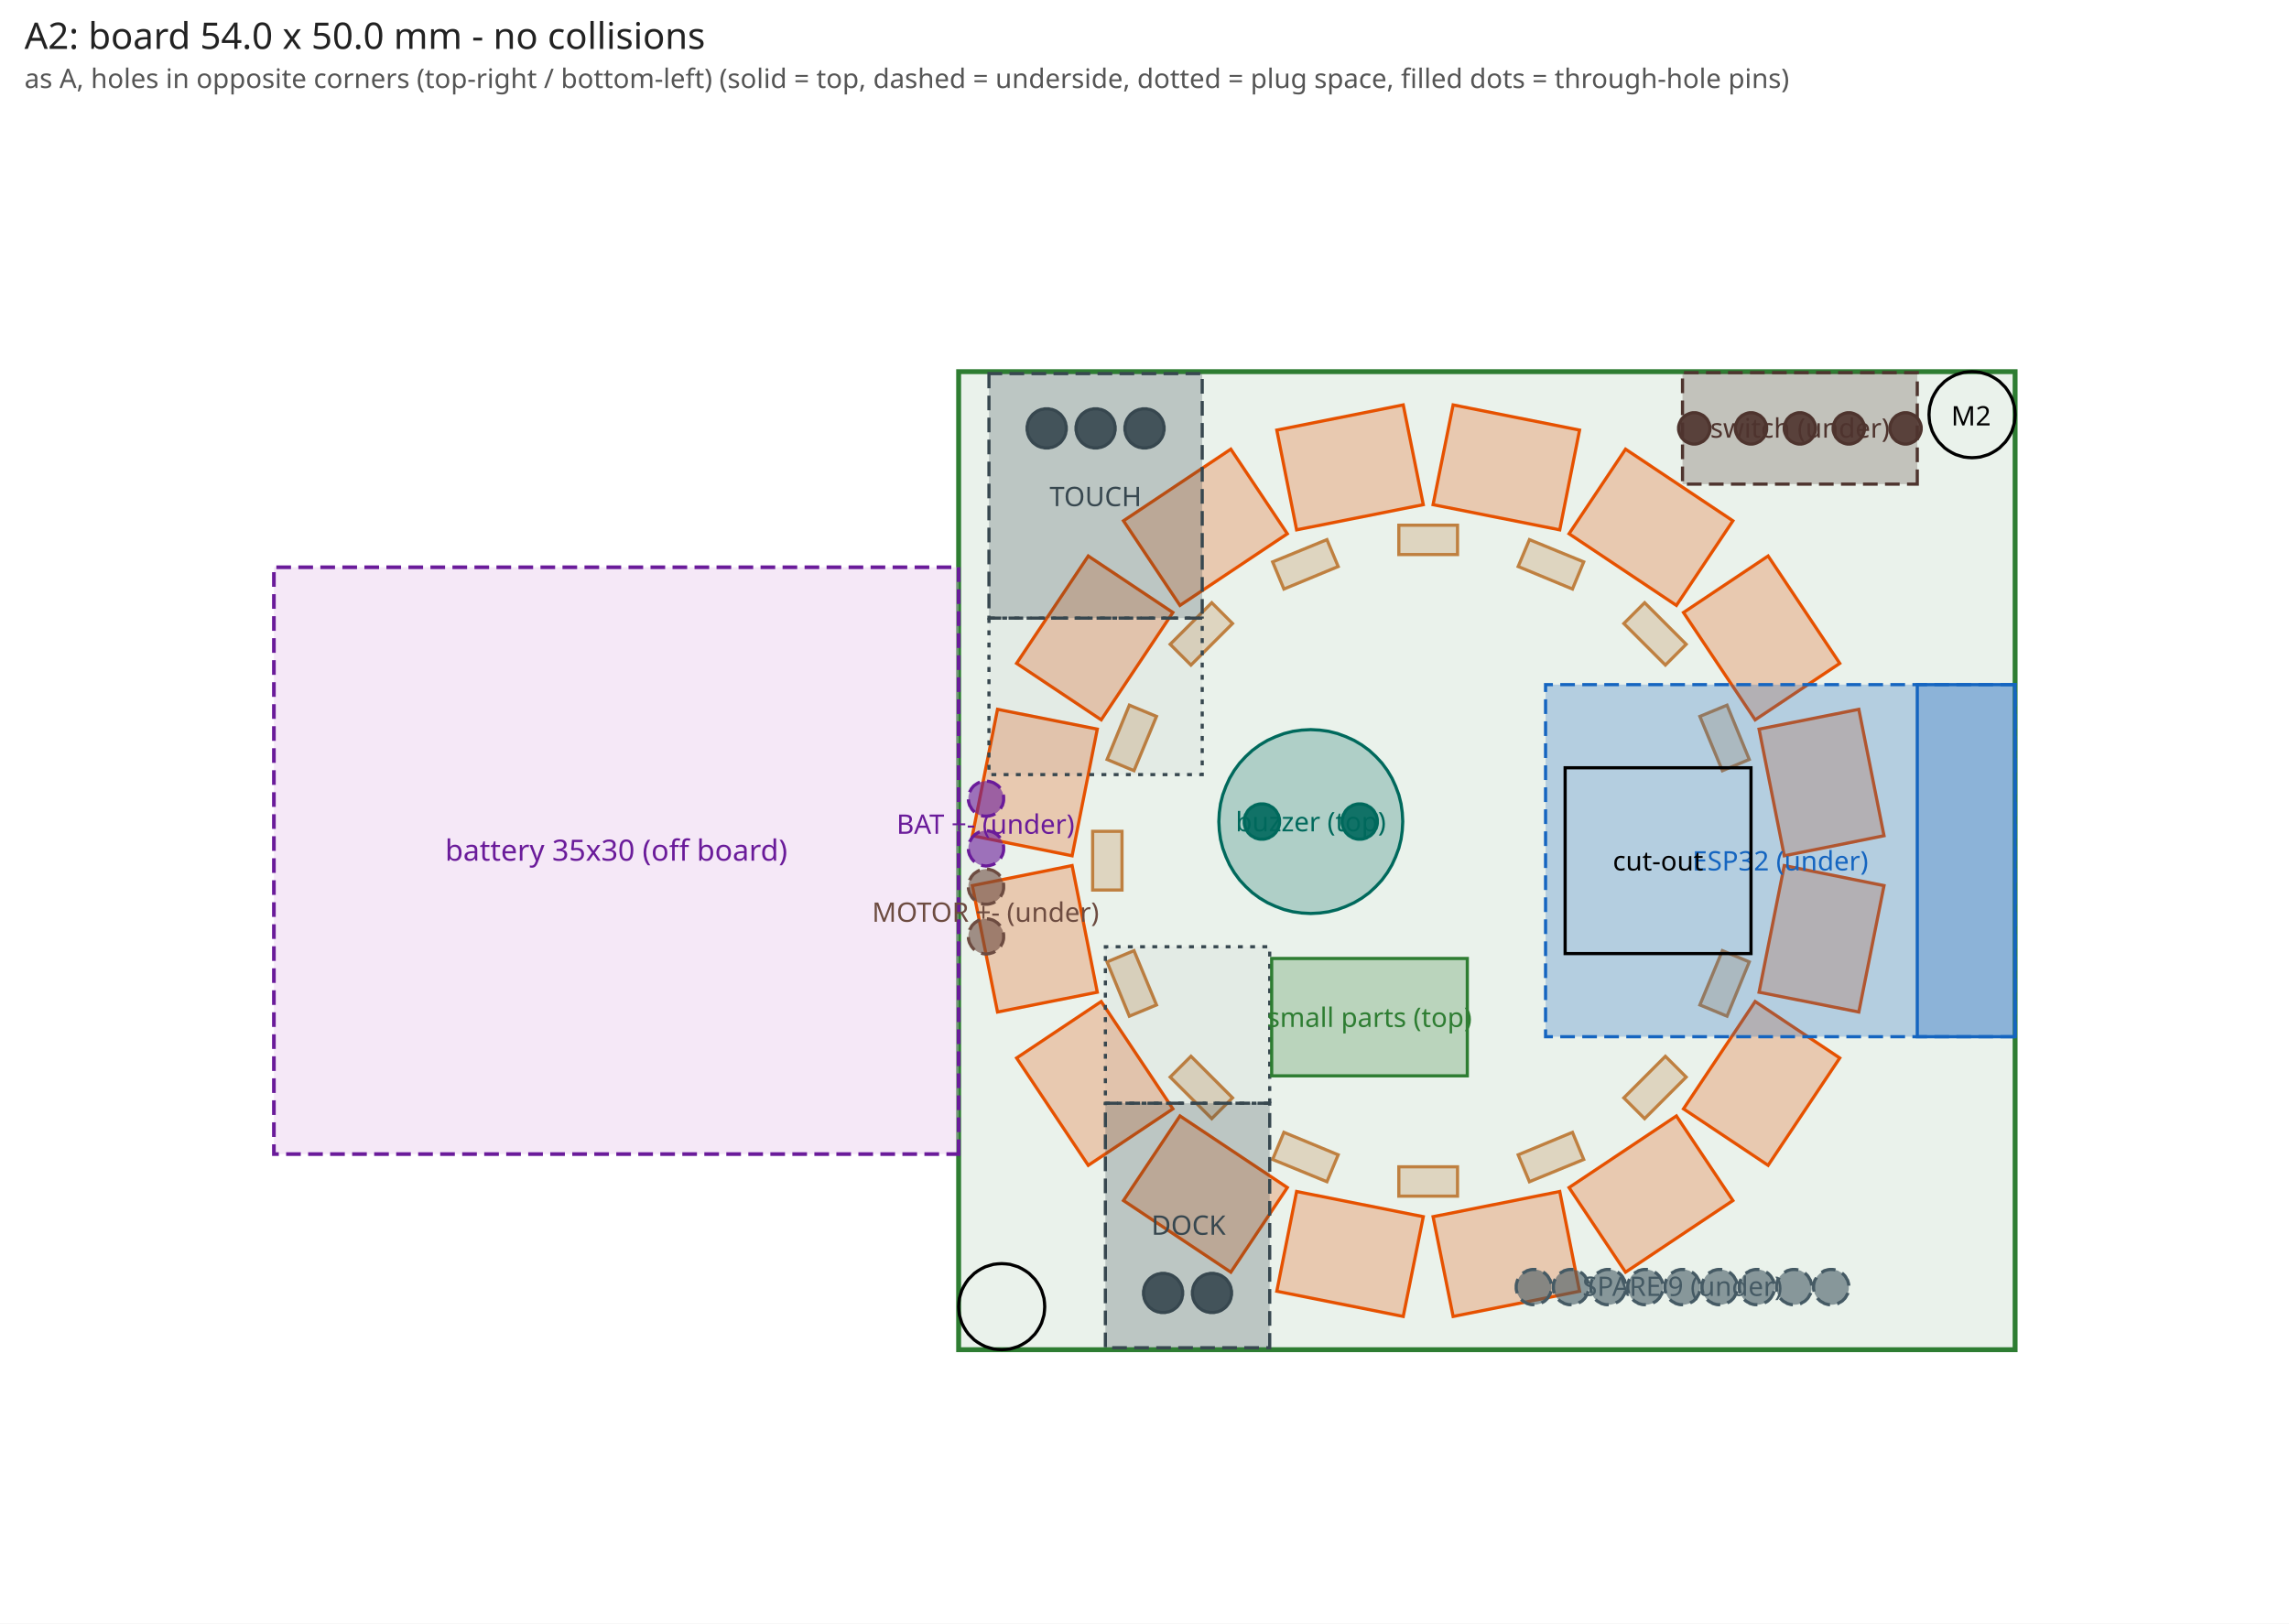
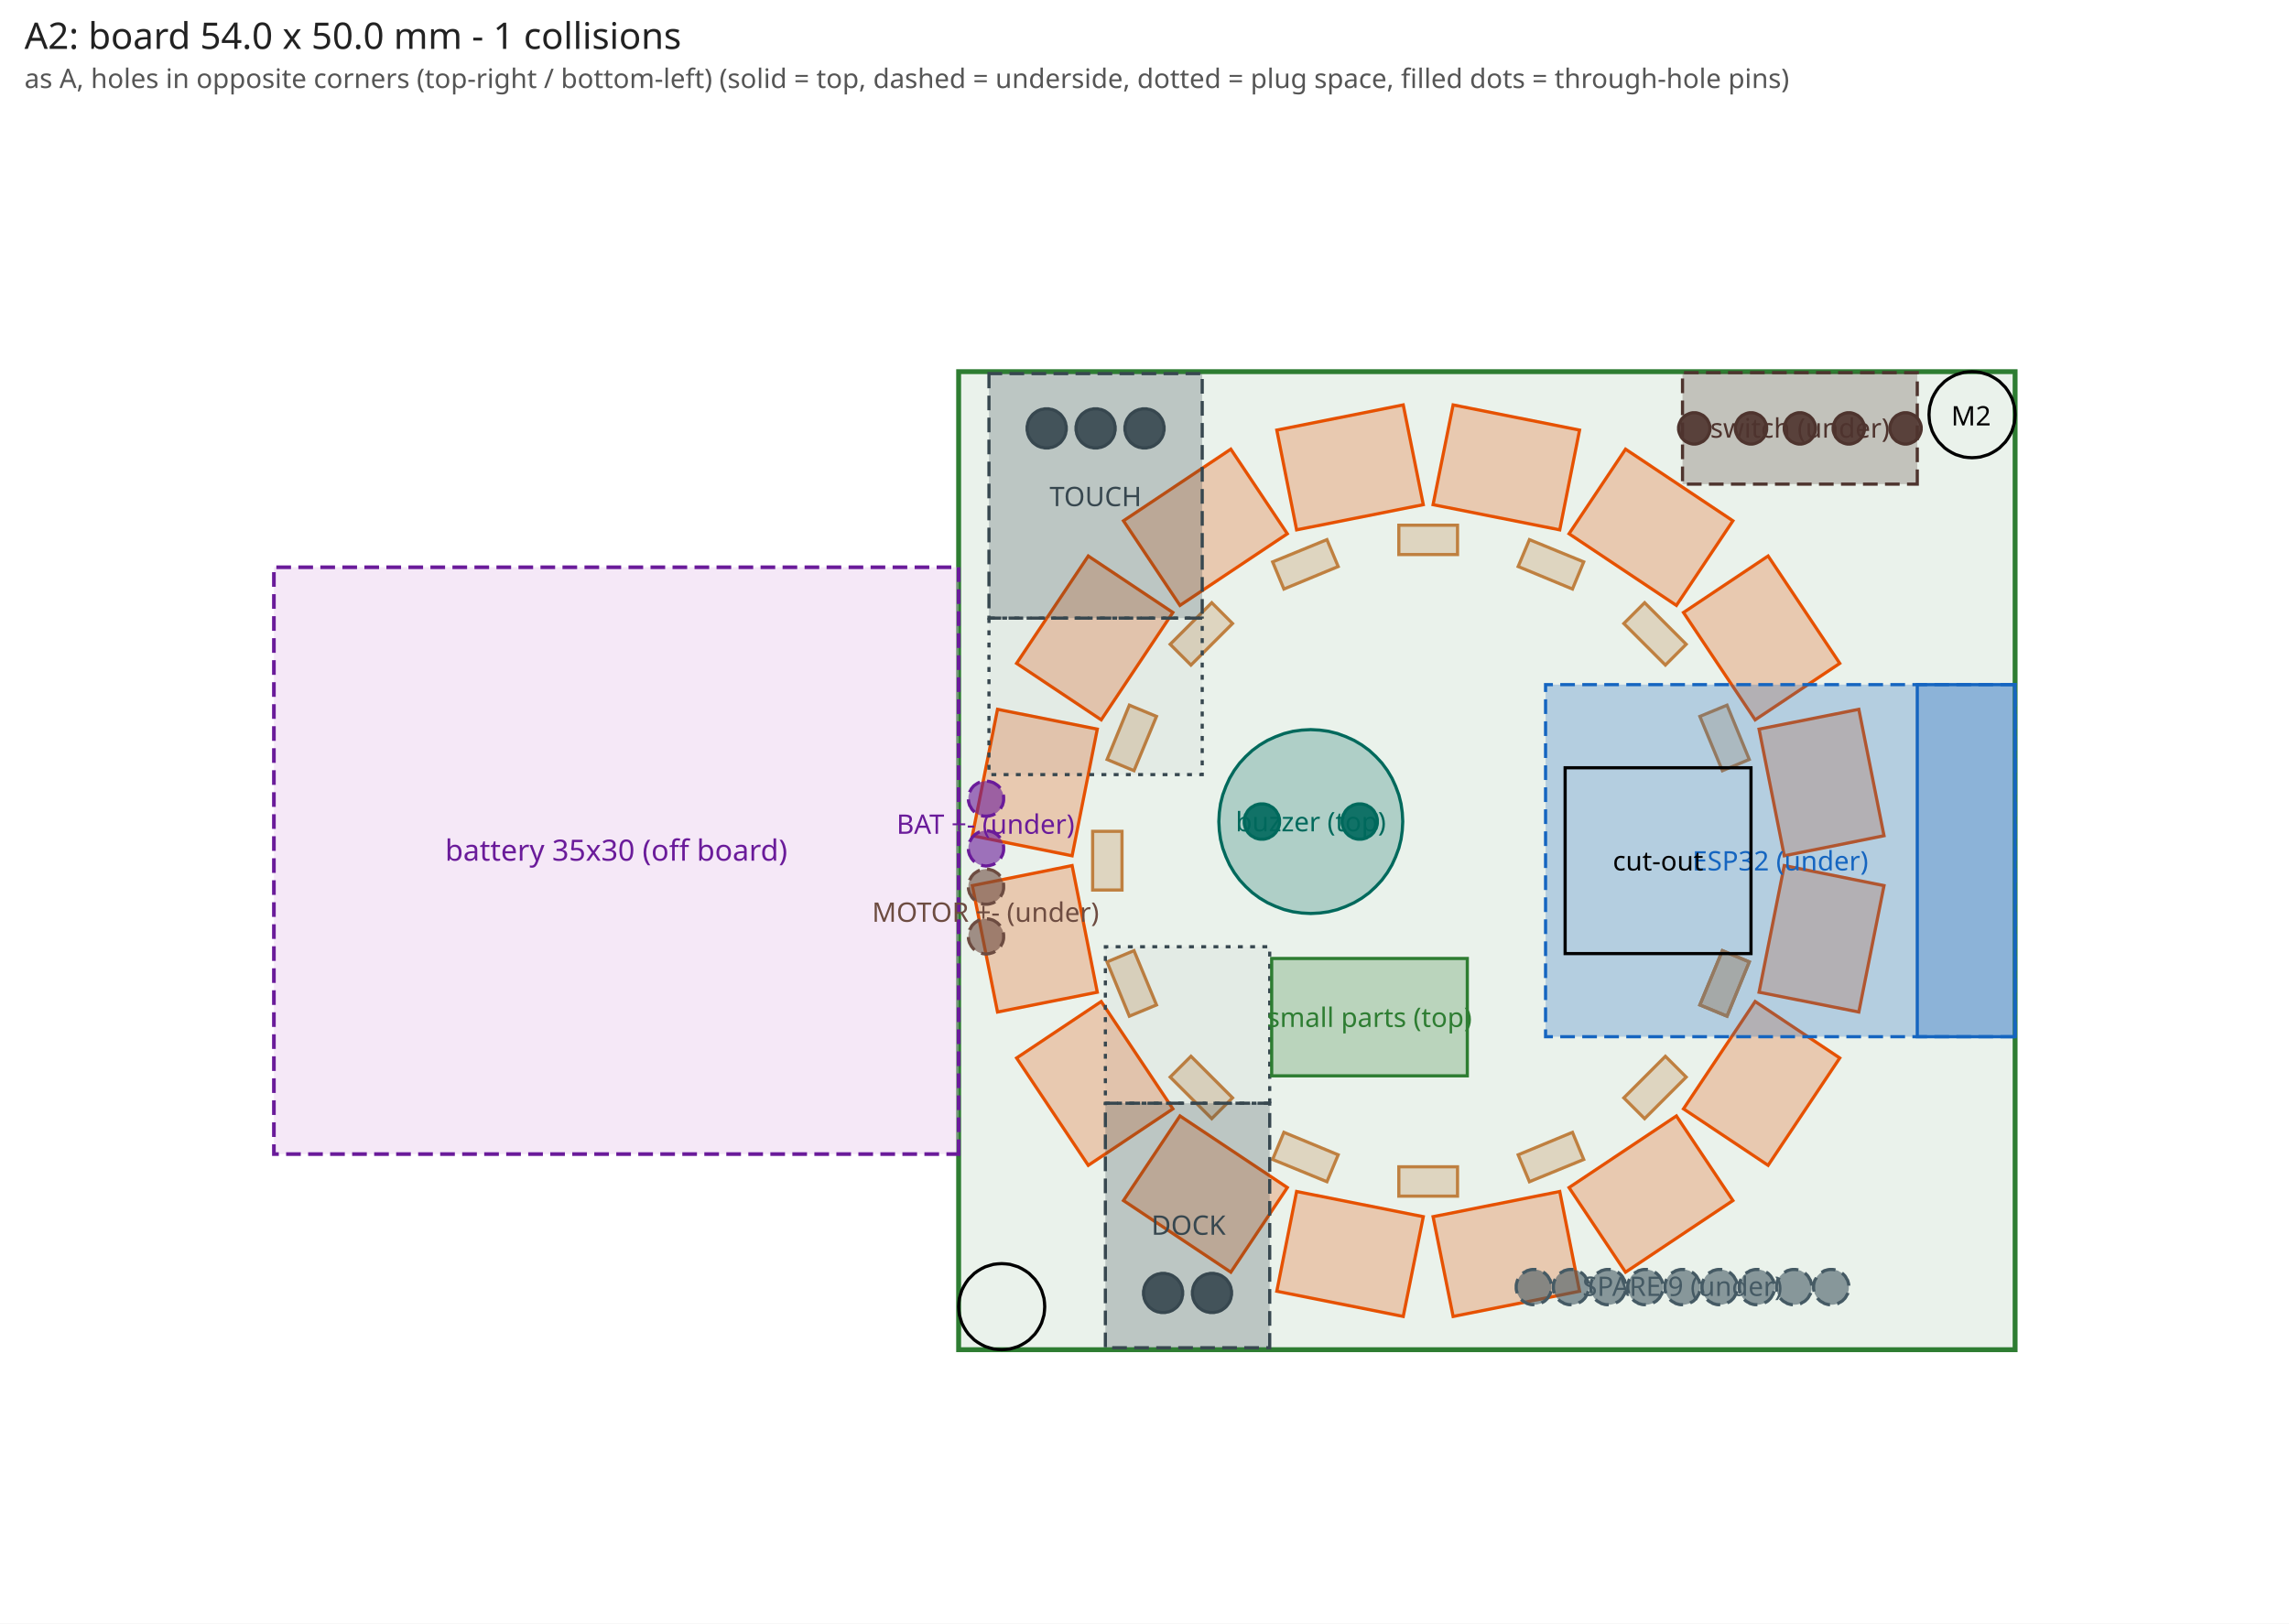
<svg xmlns="http://www.w3.org/2000/svg" width="936" height="664">
  <rect width="100%" height="100%" fill="#fff" />
  <path d="M824.0 552.0 L824.0 152.0 L392.0 152.0 L392.0 552.0 L824.0 552.0 Z " fill="#2e7d32" fill-opacity="0.10" stroke="#2e7d32" stroke-width="2" />
  <path d="M392.0 472.0 L392.0 232.0 L112.0 232.0 L112.0 472.0 L392.0 472.0 Z " fill="#e1bee7" fill-opacity="0.35" stroke="#6a1b9a" stroke-width="1.5" stroke-dasharray="6 3" />
  <text x="252" y="352" font-size="12" text-anchor="middle" font-family="sans-serif" fill="#6a1b9a">battery 35x30 (off board)</text>
  <path d="M729.6 350.0 L770.4 341.8 L760.1 290.1 L719.3 298.2 L729.6 350.0 Z " fill="#e65100" fill-opacity="0.25" stroke="#e65100" stroke-width="1.3" />
  <path d="M717.7 294.4 L752.3 271.3 L723.0 227.4 L688.4 250.5 L717.7 294.4 Z " fill="#e65100" fill-opacity="0.25" stroke="#e65100" stroke-width="1.3" />
  <path d="M685.5 247.6 L708.6 213.0 L664.7 183.7 L641.6 218.3 L685.5 247.6 Z " fill="#e65100" fill-opacity="0.25" stroke="#e65100" stroke-width="1.3" />
  <path d="M637.8 216.7 L645.9 175.9 L594.2 165.6 L586.0 206.4 L637.8 216.7 Z " fill="#e65100" fill-opacity="0.25" stroke="#e65100" stroke-width="1.3" />
  <path d="M582.0 206.4 L573.8 165.6 L522.1 175.9 L530.2 216.7 L582.0 206.4 Z " fill="#e65100" fill-opacity="0.25" stroke="#e65100" stroke-width="1.3" />
  <path d="M526.4 218.3 L503.3 183.7 L459.4 213.0 L482.5 247.6 L526.4 218.3 Z " fill="#e65100" fill-opacity="0.25" stroke="#e65100" stroke-width="1.3" />
  <path d="M479.6 250.5 L445.0 227.4 L415.7 271.3 L450.3 294.4 L479.6 250.5 Z " fill="#e65100" fill-opacity="0.25" stroke="#e65100" stroke-width="1.3" />
  <path d="M448.7 298.2 L407.9 290.1 L397.6 341.8 L438.4 350.0 L448.7 298.2 Z " fill="#e65100" fill-opacity="0.25" stroke="#e65100" stroke-width="1.3" />
  <path d="M438.4 354.0 L397.6 362.2 L407.9 413.9 L448.7 405.8 L438.4 354.0 Z " fill="#e65100" fill-opacity="0.25" stroke="#e65100" stroke-width="1.3" />
  <path d="M450.3 409.6 L415.7 432.7 L445.0 476.6 L479.6 453.5 L450.3 409.6 Z " fill="#e65100" fill-opacity="0.25" stroke="#e65100" stroke-width="1.3" />
  <path d="M482.5 456.4 L459.4 491.0 L503.3 520.3 L526.4 485.7 L482.5 456.4 Z " fill="#e65100" fill-opacity="0.25" stroke="#e65100" stroke-width="1.3" />
  <path d="M530.2 487.3 L522.1 528.1 L573.8 538.4 L582.0 497.6 L530.2 487.3 Z " fill="#e65100" fill-opacity="0.25" stroke="#e65100" stroke-width="1.3" />
  <path d="M586.0 497.6 L594.2 538.4 L645.9 528.1 L637.8 487.3 L586.0 497.6 Z " fill="#e65100" fill-opacity="0.25" stroke="#e65100" stroke-width="1.3" />
  <path d="M641.6 485.7 L664.7 520.3 L708.6 491.0 L685.5 456.4 L641.6 485.7 Z " fill="#e65100" fill-opacity="0.25" stroke="#e65100" stroke-width="1.3" />
  <path d="M688.4 453.5 L723.0 476.6 L752.3 432.7 L717.7 409.6 L688.4 453.5 Z " fill="#e65100" fill-opacity="0.25" stroke="#e65100" stroke-width="1.3" />
  <path d="M719.3 405.8 L760.1 413.9 L770.4 362.2 L729.6 354.0 L719.3 405.8 Z " fill="#e65100" fill-opacity="0.25" stroke="#e65100" stroke-width="1.3" />
  <path d="M704.3 315.2 L715.3 310.6 L706.2 288.4 L695.1 293.0 L704.3 315.2 Z " fill="#bf8040" fill-opacity="0.25" stroke="#bf8040" stroke-width="1.3" />
  <path d="M681.0 272.0 L689.5 263.5 L672.5 246.5 L664.0 255.0 L681.0 272.0 Z " fill="#bf8040" fill-opacity="0.25" stroke="#bf8040" stroke-width="1.3" />
  <path d="M643.0 240.9 L647.6 229.8 L625.4 220.7 L620.8 231.7 L643.0 240.9 Z " fill="#bf8040" fill-opacity="0.25" stroke="#bf8040" stroke-width="1.3" />
  <path d="M596.0 226.8 L596.0 214.8 L572.0 214.8 L572.0 226.8 L596.0 226.8 Z " fill="#bf8040" fill-opacity="0.25" stroke="#bf8040" stroke-width="1.3" />
  <path d="M547.2 231.7 L542.6 220.7 L520.4 229.8 L525.0 240.9 L547.2 231.7 Z " fill="#bf8040" fill-opacity="0.25" stroke="#bf8040" stroke-width="1.3" />
  <path d="M504.0 255.0 L495.5 246.5 L478.5 263.5 L487.0 272.0 L504.0 255.0 Z " fill="#bf8040" fill-opacity="0.25" stroke="#bf8040" stroke-width="1.3" />
  <path d="M472.9 293.0 L461.8 288.4 L452.7 310.6 L463.7 315.2 L472.9 293.0 Z " fill="#bf8040" fill-opacity="0.25" stroke="#bf8040" stroke-width="1.3" />
  <path d="M458.8 340.0 L446.8 340.0 L446.8 364.0 L458.8 364.0 L458.8 340.0 Z " fill="#bf8040" fill-opacity="0.25" stroke="#bf8040" stroke-width="1.3" />
  <path d="M463.7 388.8 L452.7 393.4 L461.8 415.6 L472.9 411.0 L463.7 388.8 Z " fill="#bf8040" fill-opacity="0.25" stroke="#bf8040" stroke-width="1.3" />
  <path d="M487.0 432.0 L478.5 440.5 L495.5 457.5 L504.0 449.0 L487.0 432.0 Z " fill="#bf8040" fill-opacity="0.25" stroke="#bf8040" stroke-width="1.3" />
  <path d="M525.0 463.1 L520.4 474.2 L542.6 483.3 L547.2 472.3 L525.0 463.1 Z " fill="#bf8040" fill-opacity="0.25" stroke="#bf8040" stroke-width="1.3" />
  <path d="M572.0 477.2 L572.0 489.2 L596.0 489.2 L596.0 477.2 L572.0 477.2 Z " fill="#bf8040" fill-opacity="0.25" stroke="#bf8040" stroke-width="1.3" />
  <path d="M620.8 472.3 L625.4 483.3 L647.6 474.2 L643.0 463.1 L620.8 472.3 Z " fill="#bf8040" fill-opacity="0.25" stroke="#bf8040" stroke-width="1.3" />
  <path d="M664.0 449.0 L672.5 457.5 L689.5 440.5 L681.0 432.0 L664.0 449.0 Z " fill="#bf8040" fill-opacity="0.25" stroke="#bf8040" stroke-width="1.3" />
  <path d="M695.1 411.0 L706.2 415.6 L715.3 393.4 L704.3 388.8 L695.1 411.0 Z " fill="#bf8040" fill-opacity="0.25" stroke="#bf8040" stroke-width="1.3" />
+   <path d="M695.1 411.0 L706.2 415.6 L715.3 393.4 L704.3 388.8 L695.1 411.0 Z " fill="#bf8040" fill-opacity="0.25" stroke="#bf8040" stroke-width="1.3" />
  <path d="M824.0 424.0 L824.0 280.0 L632.0 280.0 L632.0 424.0 L824.0 424.0 Z " fill="#1565c0" fill-opacity="0.25" stroke="#1565c0" stroke-width="1.3" stroke-dasharray="6 3" />
  <text x="728" y="356" font-size="11" text-anchor="middle" font-family="sans-serif" fill="#1565c0">ESP32 (under)</text>
  <path d="M716.0 390.0 L716.0 314.0 L640.0 314.0 L640.0 390.0 L716.0 390.0 Z " fill="#000" fill-opacity="0.0" stroke="#000" stroke-width="1.3" />
  <text x="678" y="356" font-size="11" text-anchor="middle" font-family="sans-serif" fill="#000">cut-out</text>
  <path d="M824.0 424.0 L824.0 280.0 L784.0 280.0 L784.0 424.0 L824.0 424.0 Z " fill="#1565c0" fill-opacity="0.25" stroke="#1565c0" stroke-width="1.3" />
  <path d="M404.4 152.8 L404.4 252.8 L491.6 252.8 L491.6 152.8 L404.4 152.8 Z " fill="#37474f" fill-opacity="0.25" stroke="#37474f" stroke-width="1.3" stroke-dasharray="6 3" />
  <text x="448" y="207" font-size="11" text-anchor="middle" font-family="sans-serif" fill="#37474f">TOUCH</text>
  <path d="M404.4 252.8 L404.4 316.8 L491.6 316.8 L491.6 252.8 L404.4 252.8 Z " fill="#37474f" fill-opacity="0.04" stroke="#37474f" stroke-width="1.3" stroke-dasharray="2 3" />
  <path d="M460.0 174.4 L460.2 173.6 L460.3 172.9 L460.6 172.1 L460.9 171.4 L461.3 170.8 L461.8 170.1 L462.3 169.5 L462.9 169.0 L463.6 168.5 L464.2 168.1 L464.9 167.8 L465.7 167.5 L466.4 167.4 L467.2 167.2 L468.0 167.2 L468.8 167.2 L469.6 167.4 L470.3 167.5 L471.1 167.8 L471.8 168.1 L472.4 168.5 L473.1 169.0 L473.7 169.5 L474.2 170.1 L474.7 170.8 L475.1 171.4 L475.4 172.1 L475.7 172.9 L475.8 173.6 L476.0 174.4 L476.0 175.2 L476.0 176.0 L475.8 176.8 L475.7 177.5 L475.4 178.3 L475.1 179.0 L474.7 179.6 L474.2 180.3 L473.7 180.9 L473.1 181.4 L472.4 181.9 L471.8 182.3 L471.1 182.6 L470.3 182.9 L469.6 183.0 L468.8 183.2 L468.0 183.2 L467.2 183.2 L466.4 183.0 L465.7 182.9 L464.9 182.6 L464.2 182.3 L463.6 181.9 L462.9 181.4 L462.3 180.9 L461.8 180.3 L461.3 179.6 L460.9 179.0 L460.6 178.3 L460.3 177.5 L460.2 176.8 L460.0 176.0 L460.0 175.2 L460.0 174.4 Z M440.2 173.6 L440.3 172.9 L440.6 172.1 L440.9 171.4 L441.3 170.8 L441.8 170.1 L442.3 169.5 L442.9 169.0 L443.6 168.5 L444.2 168.1 L444.9 167.8 L445.7 167.5 L446.4 167.4 L447.2 167.2 L448.0 167.2 L448.8 167.2 L449.6 167.4 L450.3 167.5 L451.1 167.8 L451.8 168.1 L452.4 168.5 L453.1 169.0 L453.7 169.5 L454.2 170.1 L454.7 170.8 L455.1 171.4 L455.4 172.1 L455.7 172.9 L455.8 173.6 L456.0 174.4 L456.0 175.2 L456.0 176.0 L455.8 176.8 L455.7 177.5 L455.4 178.3 L455.1 179.0 L454.7 179.6 L454.2 180.3 L453.7 180.9 L453.1 181.4 L452.4 181.9 L451.8 182.3 L451.1 182.6 L450.3 182.9 L449.6 183.0 L448.8 183.2 L448.0 183.2 L447.2 183.2 L446.4 183.0 L445.7 182.9 L444.9 182.6 L444.2 182.3 L443.6 181.9 L442.9 181.4 L442.3 180.9 L441.8 180.3 L441.3 179.6 L440.9 179.0 L440.6 178.3 L440.3 177.5 L440.2 176.8 L440.0 176.0 L440.0 175.2 L440.0 174.4 L440.2 173.6 Z M420.2 173.6 L420.3 172.9 L420.6 172.1 L420.9 171.4 L421.3 170.8 L421.8 170.1 L422.3 169.5 L422.9 169.0 L423.6 168.5 L424.2 168.1 L424.9 167.8 L425.7 167.5 L426.4 167.4 L427.2 167.2 L428.0 167.2 L428.8 167.2 L429.6 167.4 L430.3 167.5 L431.1 167.8 L431.8 168.1 L432.4 168.5 L433.1 169.0 L433.7 169.5 L434.2 170.1 L434.7 170.8 L435.1 171.4 L435.4 172.1 L435.7 172.9 L435.8 173.6 L436.0 174.4 L436.0 175.2 L436.0 176.0 L435.8 176.8 L435.7 177.5 L435.4 178.3 L435.1 179.0 L434.7 179.6 L434.2 180.3 L433.7 180.9 L433.1 181.4 L432.4 181.9 L431.8 182.3 L431.1 182.6 L430.3 182.9 L429.6 183.0 L428.8 183.2 L428.0 183.2 L427.2 183.2 L426.4 183.0 L425.7 182.9 L424.9 182.6 L424.2 182.3 L423.6 181.9 L422.9 181.4 L422.3 180.9 L421.8 180.3 L421.3 179.6 L420.9 179.0 L420.6 178.3 L420.3 177.5 L420.2 176.8 L420.0 176.0 L420.0 175.2 L420.0 174.4 L420.2 173.6 Z " fill="#37474f" fill-opacity="0.9" stroke="#37474f" stroke-width="1.3" />
  <path d="M519.2 551.2 L519.2 451.2 L452.0 451.2 L452.0 551.2 L519.2 551.2 Z " fill="#37474f" fill-opacity="0.25" stroke="#37474f" stroke-width="1.3" stroke-dasharray="6 3" />
  <text x="486" y="505" font-size="11" text-anchor="middle" font-family="sans-serif" fill="#37474f">DOCK</text>
  <path d="M519.2 451.2 L519.2 387.2 L452.0 387.2 L452.0 451.2 L519.2 451.2 Z " fill="#37474f" fill-opacity="0.04" stroke="#37474f" stroke-width="1.3" stroke-dasharray="2 3" />
  <path d="M483.6 529.6 L483.4 530.4 L483.3 531.1 L483.0 531.9 L482.7 532.6 L482.3 533.2 L481.8 533.9 L481.3 534.5 L480.7 535.0 L480.0 535.5 L479.4 535.9 L478.7 536.2 L477.9 536.5 L477.2 536.6 L476.4 536.8 L475.6 536.8 L474.8 536.8 L474.0 536.6 L473.3 536.5 L472.5 536.2 L471.8 535.9 L471.2 535.5 L470.5 535.0 L469.9 534.5 L469.4 533.9 L468.9 533.2 L468.5 532.6 L468.2 531.9 L467.9 531.1 L467.8 530.4 L467.6 529.6 L467.6 528.8 L467.6 528.0 L467.8 527.2 L467.9 526.5 L468.2 525.7 L468.5 525.0 L468.9 524.4 L469.4 523.7 L469.9 523.1 L470.5 522.6 L471.2 522.1 L471.8 521.7 L472.5 521.4 L473.3 521.1 L474.0 521.0 L474.8 520.8 L475.6 520.8 L476.4 520.8 L477.2 521.0 L477.9 521.1 L478.7 521.4 L479.4 521.7 L480.0 522.1 L480.7 522.6 L481.3 523.1 L481.8 523.7 L482.3 524.4 L482.7 525.0 L483.0 525.7 L483.3 526.5 L483.4 527.2 L483.6 528.0 L483.6 528.8 L483.6 529.6 Z M503.6 529.6 L503.4 530.4 L503.3 531.1 L503.0 531.9 L502.7 532.6 L502.3 533.2 L501.8 533.9 L501.3 534.5 L500.7 535.0 L500.0 535.5 L499.4 535.9 L498.7 536.2 L497.9 536.5 L497.2 536.6 L496.4 536.8 L495.6 536.8 L494.8 536.8 L494.0 536.6 L493.3 536.5 L492.5 536.2 L491.8 535.9 L491.2 535.5 L490.5 535.0 L489.9 534.5 L489.4 533.9 L488.9 533.2 L488.5 532.6 L488.2 531.9 L487.9 531.1 L487.8 530.4 L487.6 529.6 L487.6 528.8 L487.6 528.0 L487.8 527.2 L487.9 526.5 L488.2 525.7 L488.5 525.0 L488.9 524.4 L489.4 523.7 L489.9 523.1 L490.5 522.6 L491.2 522.1 L491.8 521.7 L492.5 521.4 L493.3 521.1 L494.0 521.0 L494.8 520.8 L495.6 520.8 L496.4 520.8 L497.2 521.0 L497.9 521.1 L498.7 521.4 L499.4 521.7 L500.0 522.1 L500.7 522.6 L501.3 523.1 L501.8 523.7 L502.3 524.4 L502.7 525.0 L503.0 525.7 L503.3 526.5 L503.4 527.2 L503.6 528.0 L503.6 528.8 L503.6 529.6 Z " fill="#37474f" fill-opacity="0.9" stroke="#37474f" stroke-width="1.3" />
  <path d="M784.0 198.0 L784.0 152.4 L688.0 152.4 L688.0 198.0 L784.0 198.0 Z " fill="#4e342e" fill-opacity="0.25" stroke="#4e342e" stroke-width="1.3" stroke-dasharray="6 3" />
  <text x="736" y="179" font-size="11" text-anchor="middle" font-family="sans-serif" fill="#4e342e">switch (under)</text>
  <path d="M699.1 176.4 L698.9 177.1 L698.7 177.6 L698.4 178.2 L698.1 178.8 L697.7 179.3 L697.3 179.7 L696.9 180.1 L696.4 180.5 L695.8 180.8 L695.2 181.1 L694.7 181.3 L694.0 181.5 L693.4 181.6 L692.8 181.6 L692.2 181.6 L691.6 181.5 L690.9 181.3 L690.4 181.1 L689.8 180.8 L689.2 180.5 L688.7 180.1 L688.3 179.7 L687.9 179.3 L687.5 178.8 L687.2 178.2 L686.9 177.6 L686.7 177.1 L686.5 176.4 L686.4 175.8 L686.4 175.2 L686.4 174.6 L686.5 174.0 L686.7 173.3 L686.9 172.8 L687.2 172.2 L687.5 171.6 L687.9 171.1 L688.3 170.7 L688.7 170.3 L689.2 169.9 L689.8 169.6 L690.4 169.3 L690.9 169.1 L691.6 168.9 L692.2 168.8 L692.8 168.8 L693.4 168.8 L694.0 168.9 L694.7 169.1 L695.2 169.3 L695.8 169.6 L696.4 169.9 L696.9 170.3 L697.3 170.7 L697.7 171.1 L698.1 171.6 L698.4 172.2 L698.7 172.8 L698.9 173.3 L699.1 174.0 L699.2 174.6 L699.2 175.2 L699.2 175.8 L699.1 176.4 Z M722.3 176.4 L722.1 177.1 L721.9 177.6 L721.6 178.2 L721.3 178.8 L720.9 179.3 L720.5 179.7 L720.1 180.1 L719.6 180.5 L719.0 180.8 L718.4 181.1 L717.9 181.3 L717.2 181.5 L716.6 181.6 L716.0 181.6 L715.4 181.6 L714.8 181.5 L714.1 181.3 L713.6 181.1 L713.0 180.8 L712.4 180.5 L711.9 180.1 L711.5 179.7 L711.1 179.3 L710.7 178.8 L710.4 178.2 L710.1 177.6 L709.9 177.1 L709.7 176.4 L709.6 175.8 L709.6 175.2 L709.6 174.6 L709.7 174.0 L709.9 173.3 L710.1 172.8 L710.4 172.2 L710.7 171.6 L711.1 171.1 L711.5 170.7 L711.9 170.3 L712.4 169.9 L713.0 169.6 L713.6 169.3 L714.1 169.1 L714.8 168.9 L715.4 168.8 L716.0 168.8 L716.6 168.8 L717.2 168.9 L717.9 169.1 L718.4 169.3 L719.0 169.6 L719.6 169.9 L720.1 170.3 L720.5 170.7 L720.9 171.1 L721.3 171.6 L721.6 172.2 L721.9 172.8 L722.1 173.3 L722.3 174.0 L722.4 174.6 L722.4 175.2 L722.4 175.8 L722.3 176.4 Z M742.3 176.4 L742.1 177.1 L741.9 177.6 L741.6 178.2 L741.3 178.8 L740.9 179.3 L740.5 179.7 L740.1 180.1 L739.6 180.5 L739.0 180.8 L738.4 181.1 L737.9 181.3 L737.2 181.5 L736.6 181.6 L736.0 181.6 L735.4 181.6 L734.8 181.5 L734.1 181.3 L733.6 181.1 L733.0 180.8 L732.4 180.5 L731.9 180.1 L731.5 179.7 L731.1 179.3 L730.7 178.8 L730.4 178.2 L730.1 177.6 L729.9 177.1 L729.7 176.4 L729.6 175.8 L729.6 175.2 L729.6 174.6 L729.7 174.0 L729.9 173.3 L730.1 172.8 L730.4 172.2 L730.7 171.6 L731.1 171.1 L731.5 170.7 L731.9 170.3 L732.4 169.9 L733.0 169.6 L733.6 169.3 L734.1 169.1 L734.8 168.9 L735.4 168.8 L736.0 168.8 L736.6 168.8 L737.2 168.9 L737.9 169.1 L738.4 169.3 L739.0 169.6 L739.6 169.9 L740.1 170.3 L740.5 170.7 L740.9 171.1 L741.3 171.6 L741.6 172.2 L741.9 172.8 L742.1 173.3 L742.3 174.0 L742.4 174.6 L742.4 175.2 L742.4 175.8 L742.3 176.4 Z M762.1 177.1 L761.9 177.6 L761.6 178.2 L761.3 178.8 L760.9 179.3 L760.5 179.7 L760.1 180.1 L759.6 180.5 L759.0 180.8 L758.4 181.1 L757.9 181.3 L757.2 181.5 L756.6 181.6 L756.0 181.6 L755.4 181.6 L754.8 181.5 L754.1 181.3 L753.6 181.1 L753.0 180.8 L752.4 180.5 L751.9 180.1 L751.5 179.7 L751.1 179.3 L750.7 178.8 L750.4 178.2 L750.1 177.6 L749.9 177.1 L749.7 176.4 L749.6 175.8 L749.6 175.2 L749.6 174.6 L749.7 174.0 L749.9 173.3 L750.1 172.8 L750.4 172.2 L750.7 171.6 L751.1 171.1 L751.5 170.7 L751.9 170.3 L752.4 169.9 L753.0 169.6 L753.6 169.3 L754.1 169.1 L754.8 168.9 L755.4 168.8 L756.0 168.8 L756.6 168.8 L757.2 168.9 L757.9 169.1 L758.4 169.3 L759.0 169.6 L759.6 169.9 L760.1 170.3 L760.5 170.7 L760.9 171.1 L761.3 171.6 L761.6 172.2 L761.9 172.8 L762.1 173.3 L762.3 174.0 L762.4 174.6 L762.4 175.2 L762.4 175.8 L762.3 176.4 L762.1 177.1 Z M785.3 177.1 L785.1 177.6 L784.8 178.2 L784.5 178.8 L784.1 179.3 L783.7 179.7 L783.3 180.1 L782.8 180.5 L782.2 180.8 L781.6 181.1 L781.1 181.3 L780.4 181.5 L779.8 181.6 L779.2 181.6 L778.6 181.6 L778.0 181.5 L777.3 181.3 L776.8 181.1 L776.2 180.8 L775.6 180.5 L775.1 180.1 L774.7 179.7 L774.3 179.3 L773.9 178.8 L773.6 178.2 L773.3 177.6 L773.1 177.1 L772.9 176.4 L772.8 175.8 L772.8 175.2 L772.8 174.6 L772.9 174.0 L773.1 173.3 L773.3 172.8 L773.6 172.2 L773.9 171.6 L774.3 171.1 L774.7 170.7 L775.1 170.3 L775.6 169.9 L776.2 169.6 L776.8 169.3 L777.3 169.1 L778.0 168.9 L778.6 168.8 L779.2 168.8 L779.8 168.8 L780.4 168.9 L781.1 169.1 L781.6 169.3 L782.2 169.6 L782.8 169.9 L783.3 170.3 L783.7 170.7 L784.1 171.1 L784.5 171.6 L784.8 172.2 L785.1 172.8 L785.3 173.3 L785.5 174.0 L785.6 174.6 L785.6 175.2 L785.6 175.8 L785.5 176.4 L785.3 177.1 Z " fill="#4e342e" fill-opacity="0.9" stroke="#4e342e" stroke-width="1.3" />
  <path d="M824.0 169.6 L823.9 171.3 L823.7 173.0 L823.2 174.7 L822.7 176.3 L821.9 177.9 L821.0 179.4 L820.0 180.8 L818.8 182.0 L817.6 183.2 L816.2 184.2 L814.7 185.1 L813.1 185.9 L811.5 186.4 L809.8 186.9 L808.1 187.1 L806.4 187.2 L804.7 187.1 L803.0 186.9 L801.3 186.4 L799.7 185.9 L798.1 185.1 L796.6 184.2 L795.2 183.2 L794.0 182.0 L792.8 180.8 L791.8 179.4 L790.9 177.9 L790.1 176.3 L789.6 174.7 L789.1 173.0 L788.9 171.3 L788.8 169.6 L788.9 167.9 L789.1 166.2 L789.6 164.5 L790.1 162.9 L790.9 161.3 L791.8 159.8 L792.8 158.4 L794.0 157.2 L795.2 156.0 L796.6 155.0 L798.1 154.1 L799.7 153.3 L801.3 152.8 L803.0 152.3 L804.7 152.1 L806.4 152.0 L808.1 152.1 L809.8 152.3 L811.5 152.8 L813.1 153.3 L814.7 154.1 L816.2 155.0 L817.6 156.0 L818.8 157.2 L820.0 158.4 L821.0 159.8 L821.9 161.3 L822.7 162.9 L823.2 164.5 L823.7 166.2 L823.9 167.9 L824.0 169.6 Z " fill="#000" fill-opacity="0.0" stroke="#000" stroke-width="1.3" />
  <text x="806" y="174" font-size="11" text-anchor="middle" font-family="sans-serif" fill="#000">M2</text>
  <path d="M427.2 534.4 L427.1 536.1 L426.9 537.8 L426.4 539.5 L425.9 541.1 L425.1 542.7 L424.2 544.2 L423.2 545.6 L422.0 546.8 L420.8 548.0 L419.4 549.0 L417.9 549.9 L416.3 550.7 L414.7 551.2 L413.0 551.7 L411.3 551.9 L409.6 552.0 L407.9 551.9 L406.2 551.7 L404.5 551.2 L402.9 550.7 L401.3 549.9 L399.8 549.0 L398.4 548.0 L397.2 546.8 L396.0 545.6 L395.0 544.2 L394.1 542.7 L393.3 541.1 L392.8 539.5 L392.3 537.8 L392.1 536.1 L392.0 534.4 L392.1 532.7 L392.3 531.0 L392.8 529.3 L393.3 527.7 L394.1 526.1 L395.0 524.6 L396.0 523.2 L397.2 522.0 L398.4 520.8 L399.8 519.8 L401.3 518.9 L402.9 518.1 L404.5 517.6 L406.2 517.1 L407.9 516.9 L409.6 516.8 L411.3 516.9 L413.0 517.1 L414.7 517.6 L416.3 518.1 L417.9 518.9 L419.4 519.8 L420.8 520.8 L422.0 522.0 L423.2 523.2 L424.2 524.6 L425.1 526.1 L425.9 527.7 L426.4 529.3 L426.9 531.0 L427.1 532.7 L427.2 534.4 Z " fill="#000" fill-opacity="0.0" stroke="#000" stroke-width="1.3" />
  <path d="M573.6 336.0 L573.4 339.7 L572.9 343.3 L572.0 346.9 L570.7 350.4 L569.2 353.7 L567.3 356.9 L565.1 359.9 L562.6 362.6 L559.9 365.1 L556.9 367.3 L553.7 369.2 L550.4 370.7 L546.9 372.0 L543.3 372.9 L539.7 373.4 L536.0 373.6 L532.3 373.4 L528.7 372.9 L525.1 372.0 L521.6 370.7 L518.3 369.2 L515.1 367.3 L512.1 365.1 L509.4 362.6 L506.9 359.9 L504.7 356.9 L502.8 353.7 L501.3 350.4 L500.0 346.9 L499.1 343.3 L498.6 339.7 L498.4 336.0 L498.6 332.3 L499.1 328.7 L500.0 325.1 L501.3 321.6 L502.8 318.3 L504.7 315.1 L506.9 312.1 L509.4 309.4 L512.1 306.9 L515.1 304.7 L518.3 302.8 L521.6 301.3 L525.1 300.0 L528.7 299.1 L532.3 298.6 L536.0 298.4 L539.7 298.6 L543.3 299.1 L546.9 300.0 L550.4 301.3 L553.7 302.8 L556.9 304.7 L559.9 306.9 L562.6 309.4 L565.1 312.1 L567.3 315.1 L569.2 318.3 L570.7 321.6 L572.0 325.1 L572.9 328.7 L573.4 332.3 L573.6 336.0 Z " fill="#00695c" fill-opacity="0.25" stroke="#00695c" stroke-width="1.3" />
  <text x="536" y="340" font-size="11" text-anchor="middle" font-family="sans-serif" fill="#00695c">buzzer (top)</text>
  <path d="M523.2 336.7 L523.1 337.4 L522.9 338.1 L522.7 338.8 L522.3 339.4 L522.0 340.0 L521.6 340.6 L521.1 341.1 L520.6 341.6 L520.0 342.0 L519.4 342.3 L518.8 342.7 L518.1 342.9 L517.4 343.1 L516.7 343.2 L516.0 343.2 L515.3 343.2 L514.6 343.1 L513.9 342.9 L513.2 342.7 L512.6 342.3 L512.0 342.0 L511.4 341.6 L510.9 341.1 L510.4 340.6 L510.0 340.0 L509.7 339.4 L509.3 338.8 L509.1 338.1 L508.9 337.4 L508.8 336.7 L508.8 336.0 L508.8 335.3 L508.9 334.6 L509.1 333.9 L509.3 333.2 L509.7 332.6 L510.0 332.0 L510.4 331.4 L510.9 330.9 L511.4 330.4 L512.0 330.0 L512.6 329.7 L513.2 329.3 L513.9 329.1 L514.6 328.9 L515.3 328.8 L516.0 328.8 L516.7 328.8 L517.4 328.9 L518.1 329.1 L518.8 329.3 L519.4 329.7 L520.0 330.0 L520.6 330.4 L521.1 330.9 L521.6 331.4 L522.0 332.0 L522.3 332.6 L522.7 333.2 L522.9 333.9 L523.1 334.6 L523.2 335.3 L523.2 336.0 L523.2 336.7 Z M563.2 336.7 L563.1 337.4 L562.9 338.1 L562.7 338.8 L562.3 339.4 L562.0 340.0 L561.6 340.6 L561.1 341.1 L560.6 341.6 L560.0 342.0 L559.4 342.3 L558.8 342.7 L558.1 342.9 L557.4 343.1 L556.7 343.2 L556.0 343.2 L555.3 343.2 L554.6 343.1 L553.9 342.9 L553.2 342.7 L552.6 342.3 L552.0 342.0 L551.4 341.6 L550.9 341.1 L550.4 340.6 L550.0 340.0 L549.7 339.4 L549.3 338.8 L549.1 338.1 L548.9 337.4 L548.8 336.7 L548.8 336.0 L548.8 335.3 L548.9 334.6 L549.1 333.9 L549.3 333.2 L549.7 332.6 L550.0 332.0 L550.4 331.4 L550.9 330.9 L551.4 330.4 L552.0 330.0 L552.6 329.7 L553.2 329.3 L553.9 329.1 L554.6 328.9 L555.3 328.8 L556.0 328.8 L556.7 328.8 L557.4 328.9 L558.1 329.1 L558.8 329.3 L559.4 329.7 L560.0 330.0 L560.6 330.4 L561.1 330.9 L561.6 331.4 L562.0 332.0 L562.3 332.6 L562.7 333.2 L562.9 333.9 L563.1 334.6 L563.2 335.3 L563.2 336.0 L563.2 336.7 Z " fill="#00695c" fill-opacity="0.9" stroke="#00695c" stroke-width="1.3" />
  <path d="M600.0 440.0 L600.0 392.0 L520.0 392.0 L520.0 440.0 L600.0 440.0 Z " fill="#2e7d32" fill-opacity="0.25" stroke="#2e7d32" stroke-width="1.3" />
  <text x="560" y="420" font-size="11" text-anchor="middle" font-family="sans-serif" fill="#2e7d32">small parts (top)</text>
  <path d="M403.9 339.8 L404.6 339.9 L405.3 340.1 L406.0 340.3 L406.6 340.6 L407.2 341.0 L407.8 341.4 L408.3 341.9 L408.8 342.4 L409.2 343.0 L409.5 343.6 L409.9 344.2 L410.1 344.9 L410.3 345.6 L410.4 346.3 L410.4 347.0 L410.4 347.7 L410.3 348.4 L410.1 349.1 L409.9 349.7 L409.5 350.4 L409.2 351.0 L408.8 351.5 L408.3 352.1 L407.8 352.5 L407.2 352.9 L406.6 353.3 L406.0 353.6 L405.3 353.8 L404.6 354.0 L403.9 354.1 L403.2 354.2 L402.5 354.1 L401.8 354.0 L401.1 353.8 L400.4 353.6 L399.8 353.3 L399.2 352.9 L398.6 352.5 L398.1 352.1 L397.6 351.5 L397.2 351.0 L396.9 350.4 L396.5 349.7 L396.3 349.1 L396.1 348.4 L396.0 347.7 L396.0 347.0 L396.0 346.3 L396.1 345.6 L396.3 344.9 L396.5 344.2 L396.9 343.6 L397.2 343.0 L397.6 342.4 L398.1 341.9 L398.6 341.4 L399.2 341.0 L399.8 340.6 L400.4 340.3 L401.1 340.1 L401.8 339.9 L402.5 339.8 L403.2 339.8 L403.9 339.8 Z M403.9 319.5 L404.6 319.6 L405.3 319.8 L406.0 320.0 L406.6 320.3 L407.2 320.7 L407.8 321.1 L408.3 321.5 L408.8 322.1 L409.2 322.6 L409.5 323.2 L409.9 323.9 L410.1 324.5 L410.3 325.2 L410.4 325.9 L410.4 326.6 L410.4 327.3 L410.3 328.0 L410.1 328.7 L409.9 329.4 L409.5 330.0 L409.2 330.6 L408.8 331.2 L408.3 331.7 L407.8 332.2 L407.2 332.6 L406.6 333.0 L406.0 333.3 L405.3 333.5 L404.6 333.7 L403.9 333.8 L403.2 333.8 L402.5 333.8 L401.8 333.7 L401.1 333.5 L400.4 333.3 L399.8 333.0 L399.2 332.6 L398.6 332.2 L398.1 331.7 L397.6 331.2 L397.2 330.6 L396.9 330.0 L396.5 329.4 L396.3 328.7 L396.1 328.0 L396.0 327.3 L396.0 326.6 L396.0 325.9 L396.1 325.2 L396.3 324.5 L396.5 323.9 L396.9 323.2 L397.2 322.6 L397.6 322.1 L398.1 321.5 L398.6 321.1 L399.2 320.7 L399.8 320.3 L400.4 320.0 L401.1 319.8 L401.8 319.6 L402.5 319.5 L403.2 319.4 L403.9 319.5 Z " fill="#6a1b9a" fill-opacity="0.6" stroke="#6a1b9a" stroke-width="1.3" stroke-dasharray="6 3" />
  <text x="403" y="341" font-size="11" text-anchor="middle" font-family="sans-serif" fill="#6a1b9a">BAT +- (under)</text>
  <path d="M403.9 375.8 L404.6 375.9 L405.3 376.1 L406.0 376.3 L406.6 376.6 L407.2 377.0 L407.8 377.4 L408.3 377.9 L408.8 378.4 L409.2 379.0 L409.5 379.6 L409.9 380.2 L410.1 380.9 L410.3 381.6 L410.4 382.3 L410.4 383.0 L410.4 383.7 L410.3 384.4 L410.1 385.1 L409.9 385.7 L409.5 386.4 L409.2 387.0 L408.8 387.5 L408.3 388.1 L407.8 388.5 L407.2 388.9 L406.6 389.3 L406.0 389.6 L405.3 389.8 L404.6 390.0 L403.9 390.1 L403.2 390.2 L402.5 390.1 L401.8 390.0 L401.1 389.8 L400.4 389.6 L399.8 389.3 L399.2 388.9 L398.6 388.5 L398.1 388.1 L397.6 387.5 L397.2 387.0 L396.9 386.4 L396.5 385.7 L396.3 385.1 L396.1 384.4 L396.0 383.7 L396.0 383.0 L396.0 382.3 L396.1 381.6 L396.3 380.9 L396.5 380.2 L396.9 379.6 L397.2 379.0 L397.6 378.4 L398.1 377.9 L398.6 377.4 L399.2 377.0 L399.8 376.6 L400.4 376.3 L401.1 376.1 L401.8 375.9 L402.5 375.8 L403.2 375.8 L403.9 375.8 Z M403.9 355.5 L404.6 355.6 L405.3 355.8 L406.0 356.0 L406.6 356.3 L407.2 356.7 L407.8 357.1 L408.3 357.5 L408.8 358.1 L409.2 358.6 L409.5 359.2 L409.9 359.9 L410.1 360.5 L410.3 361.2 L410.4 361.9 L410.4 362.6 L410.4 363.3 L410.3 364.0 L410.1 364.7 L409.9 365.4 L409.5 366.0 L409.2 366.6 L408.8 367.2 L408.3 367.7 L407.8 368.2 L407.2 368.6 L406.6 369.0 L406.0 369.3 L405.3 369.5 L404.6 369.7 L403.9 369.8 L403.2 369.8 L402.5 369.8 L401.8 369.7 L401.1 369.5 L400.4 369.3 L399.8 369.0 L399.2 368.6 L398.6 368.2 L398.1 367.7 L397.6 367.2 L397.2 366.6 L396.9 366.0 L396.5 365.4 L396.3 364.7 L396.1 364.0 L396.0 363.3 L396.0 362.6 L396.0 361.9 L396.1 361.2 L396.3 360.5 L396.5 359.9 L396.9 359.2 L397.2 358.6 L397.6 358.1 L398.1 357.5 L398.6 357.1 L399.2 356.7 L399.8 356.3 L400.4 356.0 L401.1 355.8 L401.8 355.6 L402.5 355.5 L403.2 355.4 L403.9 355.5 Z " fill="#6d4c41" fill-opacity="0.6" stroke="#6d4c41" stroke-width="1.3" stroke-dasharray="6 3" />
  <text x="403" y="377" font-size="11" text-anchor="middle" font-family="sans-serif" fill="#6d4c41">MOTOR +- (under)</text>
  <path d="M634.1 528.5 L633.9 529.2 L633.5 529.8 L633.2 530.4 L632.8 531.0 L632.3 531.5 L631.8 532.0 L631.2 532.4 L630.6 532.7 L630.0 533.1 L629.3 533.3 L628.6 533.5 L627.9 533.6 L627.2 533.6 L626.5 533.6 L625.8 533.5 L625.1 533.3 L624.4 533.1 L623.8 532.7 L623.2 532.4 L622.6 532.0 L622.1 531.5 L621.6 531.0 L621.2 530.4 L620.9 529.8 L620.5 529.2 L620.3 528.5 L620.1 527.8 L620.0 527.1 L620.0 526.4 L620.0 525.7 L620.1 525.0 L620.3 524.3 L620.5 523.6 L620.9 523.0 L621.2 522.4 L621.6 521.8 L622.1 521.3 L622.6 520.8 L623.2 520.4 L623.8 520.1 L624.4 519.7 L625.1 519.5 L625.8 519.3 L626.5 519.2 L627.2 519.2 L627.9 519.2 L628.6 519.3 L629.3 519.5 L630.0 519.7 L630.6 520.1 L631.2 520.4 L631.8 520.8 L632.3 521.3 L632.8 521.8 L633.2 522.4 L633.5 523.0 L633.9 523.6 L634.1 524.3 L634.3 525.0 L634.4 525.7 L634.4 526.4 L634.4 527.1 L634.3 527.8 L634.1 528.5 Z M649.3 528.5 L649.1 529.2 L648.7 529.8 L648.4 530.4 L648.0 531.0 L647.5 531.5 L647.0 532.0 L646.4 532.4 L645.8 532.7 L645.2 533.1 L644.5 533.3 L643.8 533.5 L643.1 533.6 L642.4 533.6 L641.7 533.6 L641.0 533.5 L640.3 533.3 L639.6 533.1 L639.0 532.7 L638.4 532.4 L637.8 532.0 L637.3 531.5 L636.8 531.0 L636.4 530.4 L636.1 529.8 L635.7 529.2 L635.5 528.5 L635.3 527.8 L635.2 527.1 L635.2 526.4 L635.2 525.7 L635.3 525.0 L635.5 524.3 L635.7 523.6 L636.1 523.0 L636.4 522.4 L636.8 521.8 L637.3 521.3 L637.8 520.8 L638.4 520.4 L639.0 520.1 L639.6 519.7 L640.3 519.5 L641.0 519.3 L641.7 519.2 L642.4 519.2 L643.1 519.2 L643.8 519.3 L644.5 519.5 L645.2 519.7 L645.8 520.1 L646.4 520.4 L647.0 520.8 L647.5 521.3 L648.0 521.8 L648.4 522.4 L648.7 523.0 L649.1 523.6 L649.3 524.3 L649.5 525.0 L649.6 525.7 L649.6 526.4 L649.6 527.1 L649.5 527.8 L649.3 528.5 Z M664.5 528.5 L664.3 529.2 L663.9 529.8 L663.6 530.4 L663.2 531.0 L662.7 531.5 L662.2 532.0 L661.6 532.4 L661.0 532.7 L660.4 533.1 L659.7 533.3 L659.0 533.5 L658.3 533.6 L657.6 533.6 L656.9 533.6 L656.2 533.5 L655.5 533.3 L654.8 533.1 L654.2 532.7 L653.6 532.4 L653.0 532.0 L652.5 531.5 L652.0 531.0 L651.6 530.4 L651.3 529.8 L650.9 529.2 L650.7 528.5 L650.5 527.8 L650.4 527.1 L650.4 526.4 L650.4 525.7 L650.5 525.0 L650.7 524.3 L650.9 523.6 L651.3 523.0 L651.6 522.4 L652.0 521.8 L652.5 521.3 L653.0 520.8 L653.6 520.4 L654.2 520.1 L654.8 519.7 L655.5 519.5 L656.2 519.3 L656.9 519.2 L657.6 519.2 L658.3 519.2 L659.0 519.3 L659.7 519.5 L660.4 519.7 L661.0 520.1 L661.6 520.4 L662.2 520.8 L662.7 521.3 L663.2 521.8 L663.6 522.4 L663.9 523.0 L664.3 523.6 L664.5 524.3 L664.7 525.0 L664.8 525.7 L664.8 526.4 L664.8 527.1 L664.7 527.8 L664.5 528.5 Z M679.7 528.5 L679.5 529.2 L679.1 529.8 L678.8 530.4 L678.4 531.0 L677.9 531.5 L677.4 532.0 L676.8 532.4 L676.2 532.7 L675.6 533.1 L674.9 533.3 L674.2 533.5 L673.5 533.6 L672.8 533.6 L672.1 533.6 L671.4 533.5 L670.7 533.3 L670.0 533.1 L669.4 532.7 L668.8 532.4 L668.2 532.0 L667.7 531.5 L667.2 531.0 L666.8 530.4 L666.5 529.8 L666.1 529.2 L665.9 528.5 L665.7 527.8 L665.6 527.1 L665.6 526.4 L665.6 525.7 L665.7 525.0 L665.9 524.3 L666.1 523.6 L666.5 523.0 L666.8 522.4 L667.2 521.8 L667.7 521.3 L668.2 520.8 L668.8 520.4 L669.4 520.1 L670.0 519.7 L670.7 519.5 L671.4 519.3 L672.1 519.2 L672.8 519.2 L673.5 519.2 L674.2 519.3 L674.9 519.5 L675.6 519.7 L676.2 520.1 L676.8 520.4 L677.4 520.8 L677.9 521.3 L678.4 521.8 L678.8 522.4 L679.1 523.0 L679.5 523.6 L679.7 524.3 L679.9 525.0 L680.0 525.7 L680.0 526.4 L680.0 527.1 L679.9 527.8 L679.7 528.5 Z M694.9 528.5 L694.7 529.2 L694.3 529.8 L694.0 530.4 L693.6 531.0 L693.1 531.5 L692.6 532.0 L692.0 532.4 L691.4 532.7 L690.8 533.1 L690.1 533.3 L689.4 533.5 L688.7 533.6 L688.0 533.6 L687.3 533.6 L686.6 533.5 L685.9 533.3 L685.2 533.1 L684.6 532.7 L684.0 532.4 L683.4 532.0 L682.9 531.5 L682.4 531.0 L682.0 530.4 L681.7 529.8 L681.3 529.2 L681.1 528.5 L680.9 527.8 L680.8 527.1 L680.8 526.4 L680.8 525.7 L680.9 525.0 L681.1 524.3 L681.3 523.6 L681.7 523.0 L682.0 522.4 L682.4 521.8 L682.9 521.3 L683.4 520.8 L684.0 520.4 L684.6 520.1 L685.2 519.7 L685.9 519.5 L686.6 519.3 L687.3 519.2 L688.0 519.2 L688.7 519.2 L689.4 519.3 L690.1 519.5 L690.8 519.7 L691.4 520.1 L692.0 520.4 L692.6 520.8 L693.1 521.3 L693.6 521.8 L694.0 522.4 L694.3 523.0 L694.7 523.6 L694.9 524.3 L695.1 525.0 L695.2 525.7 L695.2 526.4 L695.2 527.1 L695.1 527.8 L694.9 528.5 Z M710.1 528.5 L709.9 529.2 L709.5 529.8 L709.2 530.4 L708.8 531.0 L708.3 531.5 L707.8 532.0 L707.2 532.4 L706.6 532.7 L706.0 533.1 L705.3 533.3 L704.6 533.5 L703.9 533.6 L703.2 533.6 L702.5 533.6 L701.8 533.5 L701.1 533.3 L700.4 533.1 L699.8 532.7 L699.2 532.4 L698.6 532.0 L698.1 531.5 L697.6 531.0 L697.2 530.4 L696.9 529.8 L696.5 529.2 L696.3 528.5 L696.1 527.8 L696.0 527.1 L696.0 526.4 L696.0 525.7 L696.1 525.0 L696.3 524.3 L696.5 523.6 L696.9 523.0 L697.2 522.4 L697.6 521.8 L698.1 521.3 L698.6 520.8 L699.2 520.4 L699.8 520.1 L700.4 519.7 L701.1 519.5 L701.8 519.3 L702.5 519.2 L703.2 519.2 L703.9 519.2 L704.6 519.3 L705.3 519.5 L706.0 519.7 L706.6 520.1 L707.2 520.4 L707.8 520.8 L708.3 521.3 L708.8 521.8 L709.2 522.4 L709.5 523.0 L709.9 523.6 L710.1 524.3 L710.3 525.0 L710.4 525.7 L710.4 526.4 L710.4 527.1 L710.3 527.8 L710.1 528.5 Z M725.3 528.5 L725.1 529.2 L724.7 529.8 L724.4 530.4 L724.0 531.0 L723.5 531.5 L723.0 532.0 L722.4 532.4 L721.8 532.7 L721.2 533.1 L720.5 533.3 L719.8 533.5 L719.1 533.6 L718.4 533.6 L717.7 533.6 L717.0 533.5 L716.3 533.3 L715.6 533.1 L715.0 532.7 L714.4 532.4 L713.8 532.0 L713.3 531.5 L712.8 531.0 L712.4 530.4 L712.1 529.8 L711.7 529.2 L711.5 528.5 L711.3 527.8 L711.2 527.1 L711.2 526.4 L711.2 525.7 L711.3 525.0 L711.5 524.3 L711.7 523.6 L712.1 523.0 L712.4 522.4 L712.8 521.8 L713.3 521.3 L713.8 520.8 L714.4 520.4 L715.0 520.1 L715.6 519.7 L716.3 519.5 L717.0 519.3 L717.7 519.2 L718.4 519.2 L719.1 519.2 L719.8 519.3 L720.5 519.5 L721.2 519.7 L721.8 520.1 L722.4 520.4 L723.0 520.8 L723.5 521.3 L724.0 521.8 L724.4 522.4 L724.7 523.0 L725.1 523.6 L725.3 524.3 L725.5 525.0 L725.6 525.7 L725.6 526.4 L725.6 527.1 L725.5 527.8 L725.3 528.5 Z M740.3 529.2 L739.9 529.8 L739.6 530.4 L739.2 531.0 L738.7 531.5 L738.2 532.0 L737.6 532.4 L737.0 532.7 L736.4 533.1 L735.7 533.3 L735.0 533.5 L734.3 533.6 L733.6 533.6 L732.9 533.6 L732.2 533.5 L731.5 533.3 L730.8 533.1 L730.2 532.7 L729.6 532.4 L729.0 532.0 L728.5 531.5 L728.0 531.0 L727.6 530.4 L727.3 529.8 L726.9 529.2 L726.7 528.5 L726.5 527.8 L726.4 527.1 L726.4 526.4 L726.4 525.7 L726.5 525.0 L726.7 524.3 L726.9 523.6 L727.3 523.0 L727.6 522.4 L728.0 521.8 L728.5 521.3 L729.0 520.8 L729.6 520.4 L730.2 520.1 L730.8 519.7 L731.5 519.5 L732.2 519.3 L732.9 519.2 L733.6 519.2 L734.3 519.2 L735.0 519.3 L735.7 519.5 L736.4 519.7 L737.0 520.1 L737.6 520.4 L738.2 520.8 L738.7 521.3 L739.2 521.8 L739.6 522.4 L739.9 523.0 L740.3 523.6 L740.5 524.3 L740.7 525.0 L740.8 525.7 L740.8 526.4 L740.8 527.1 L740.7 527.8 L740.5 528.5 L740.3 529.2 Z M755.5 529.2 L755.1 529.8 L754.8 530.4 L754.4 531.0 L753.9 531.5 L753.4 532.0 L752.8 532.4 L752.2 532.7 L751.6 533.1 L750.9 533.3 L750.2 533.5 L749.5 533.6 L748.8 533.6 L748.1 533.6 L747.4 533.5 L746.7 533.3 L746.0 533.1 L745.4 532.7 L744.8 532.4 L744.2 532.0 L743.7 531.5 L743.2 531.0 L742.8 530.4 L742.5 529.8 L742.1 529.2 L741.9 528.5 L741.7 527.8 L741.6 527.1 L741.6 526.4 L741.6 525.7 L741.7 525.0 L741.9 524.3 L742.1 523.6 L742.5 523.0 L742.8 522.4 L743.2 521.8 L743.7 521.3 L744.2 520.8 L744.8 520.4 L745.4 520.1 L746.0 519.7 L746.7 519.5 L747.4 519.3 L748.1 519.2 L748.8 519.2 L749.5 519.2 L750.2 519.3 L750.9 519.5 L751.6 519.7 L752.2 520.1 L752.8 520.4 L753.4 520.8 L753.9 521.3 L754.4 521.8 L754.8 522.4 L755.1 523.0 L755.5 523.6 L755.7 524.3 L755.9 525.0 L756.0 525.7 L756.0 526.4 L756.0 527.1 L755.9 527.8 L755.7 528.5 L755.5 529.2 Z " fill="#455a64" fill-opacity="0.6" stroke="#455a64" stroke-width="1.3" stroke-dasharray="6 3" />
  <text x="688" y="530" font-size="11" text-anchor="middle" font-family="sans-serif" fill="#455a64">SPARE 9 (under)</text>
-   <text x="10" y="20" font-size="15" font-family="sans-serif" fill="#222">A2: board 54.0 x 50.0 mm  -  no collisions</text>
+   <text x="10" y="20" font-size="15" font-family="sans-serif" fill="#222">A2: board 54.0 x 50.0 mm  -  1 collisions</text>
  <text x="10" y="36" font-size="11" font-family="sans-serif" fill="#555">as A, holes in opposite corners (top-right / bottom-left)  (solid = top, dashed = underside, dotted = plug space, filled dots = through-hole pins)</text>
</svg>
